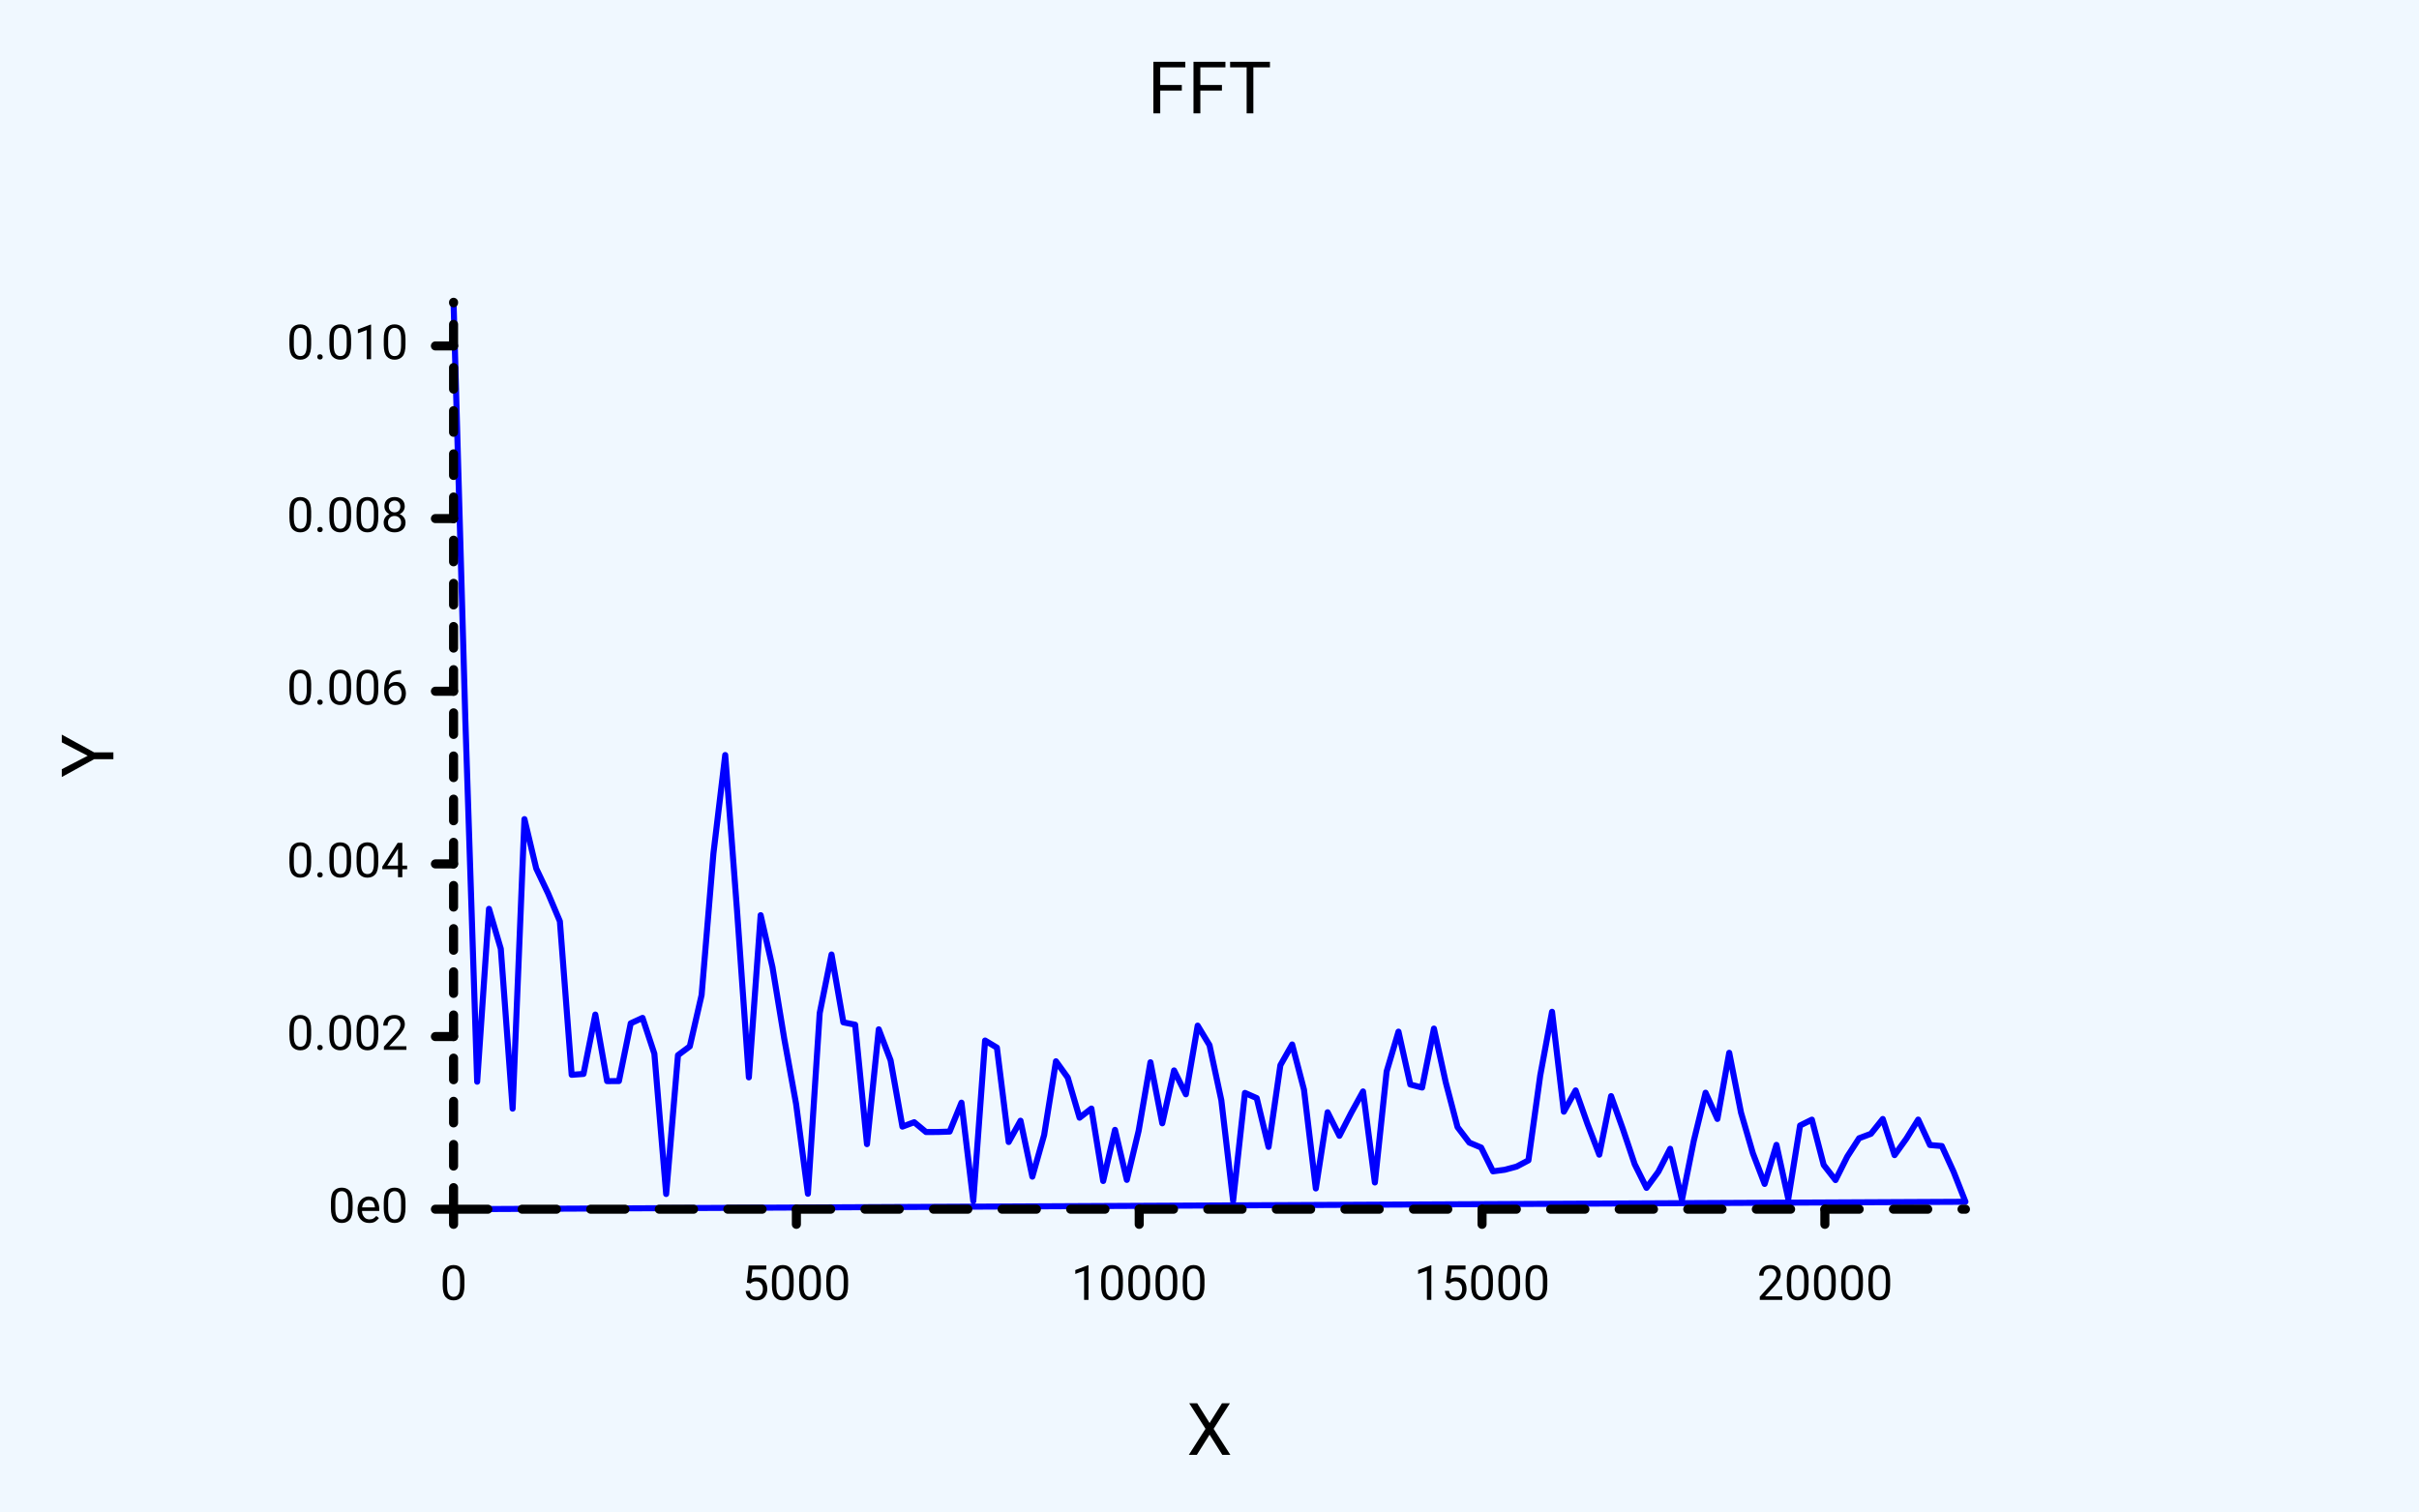
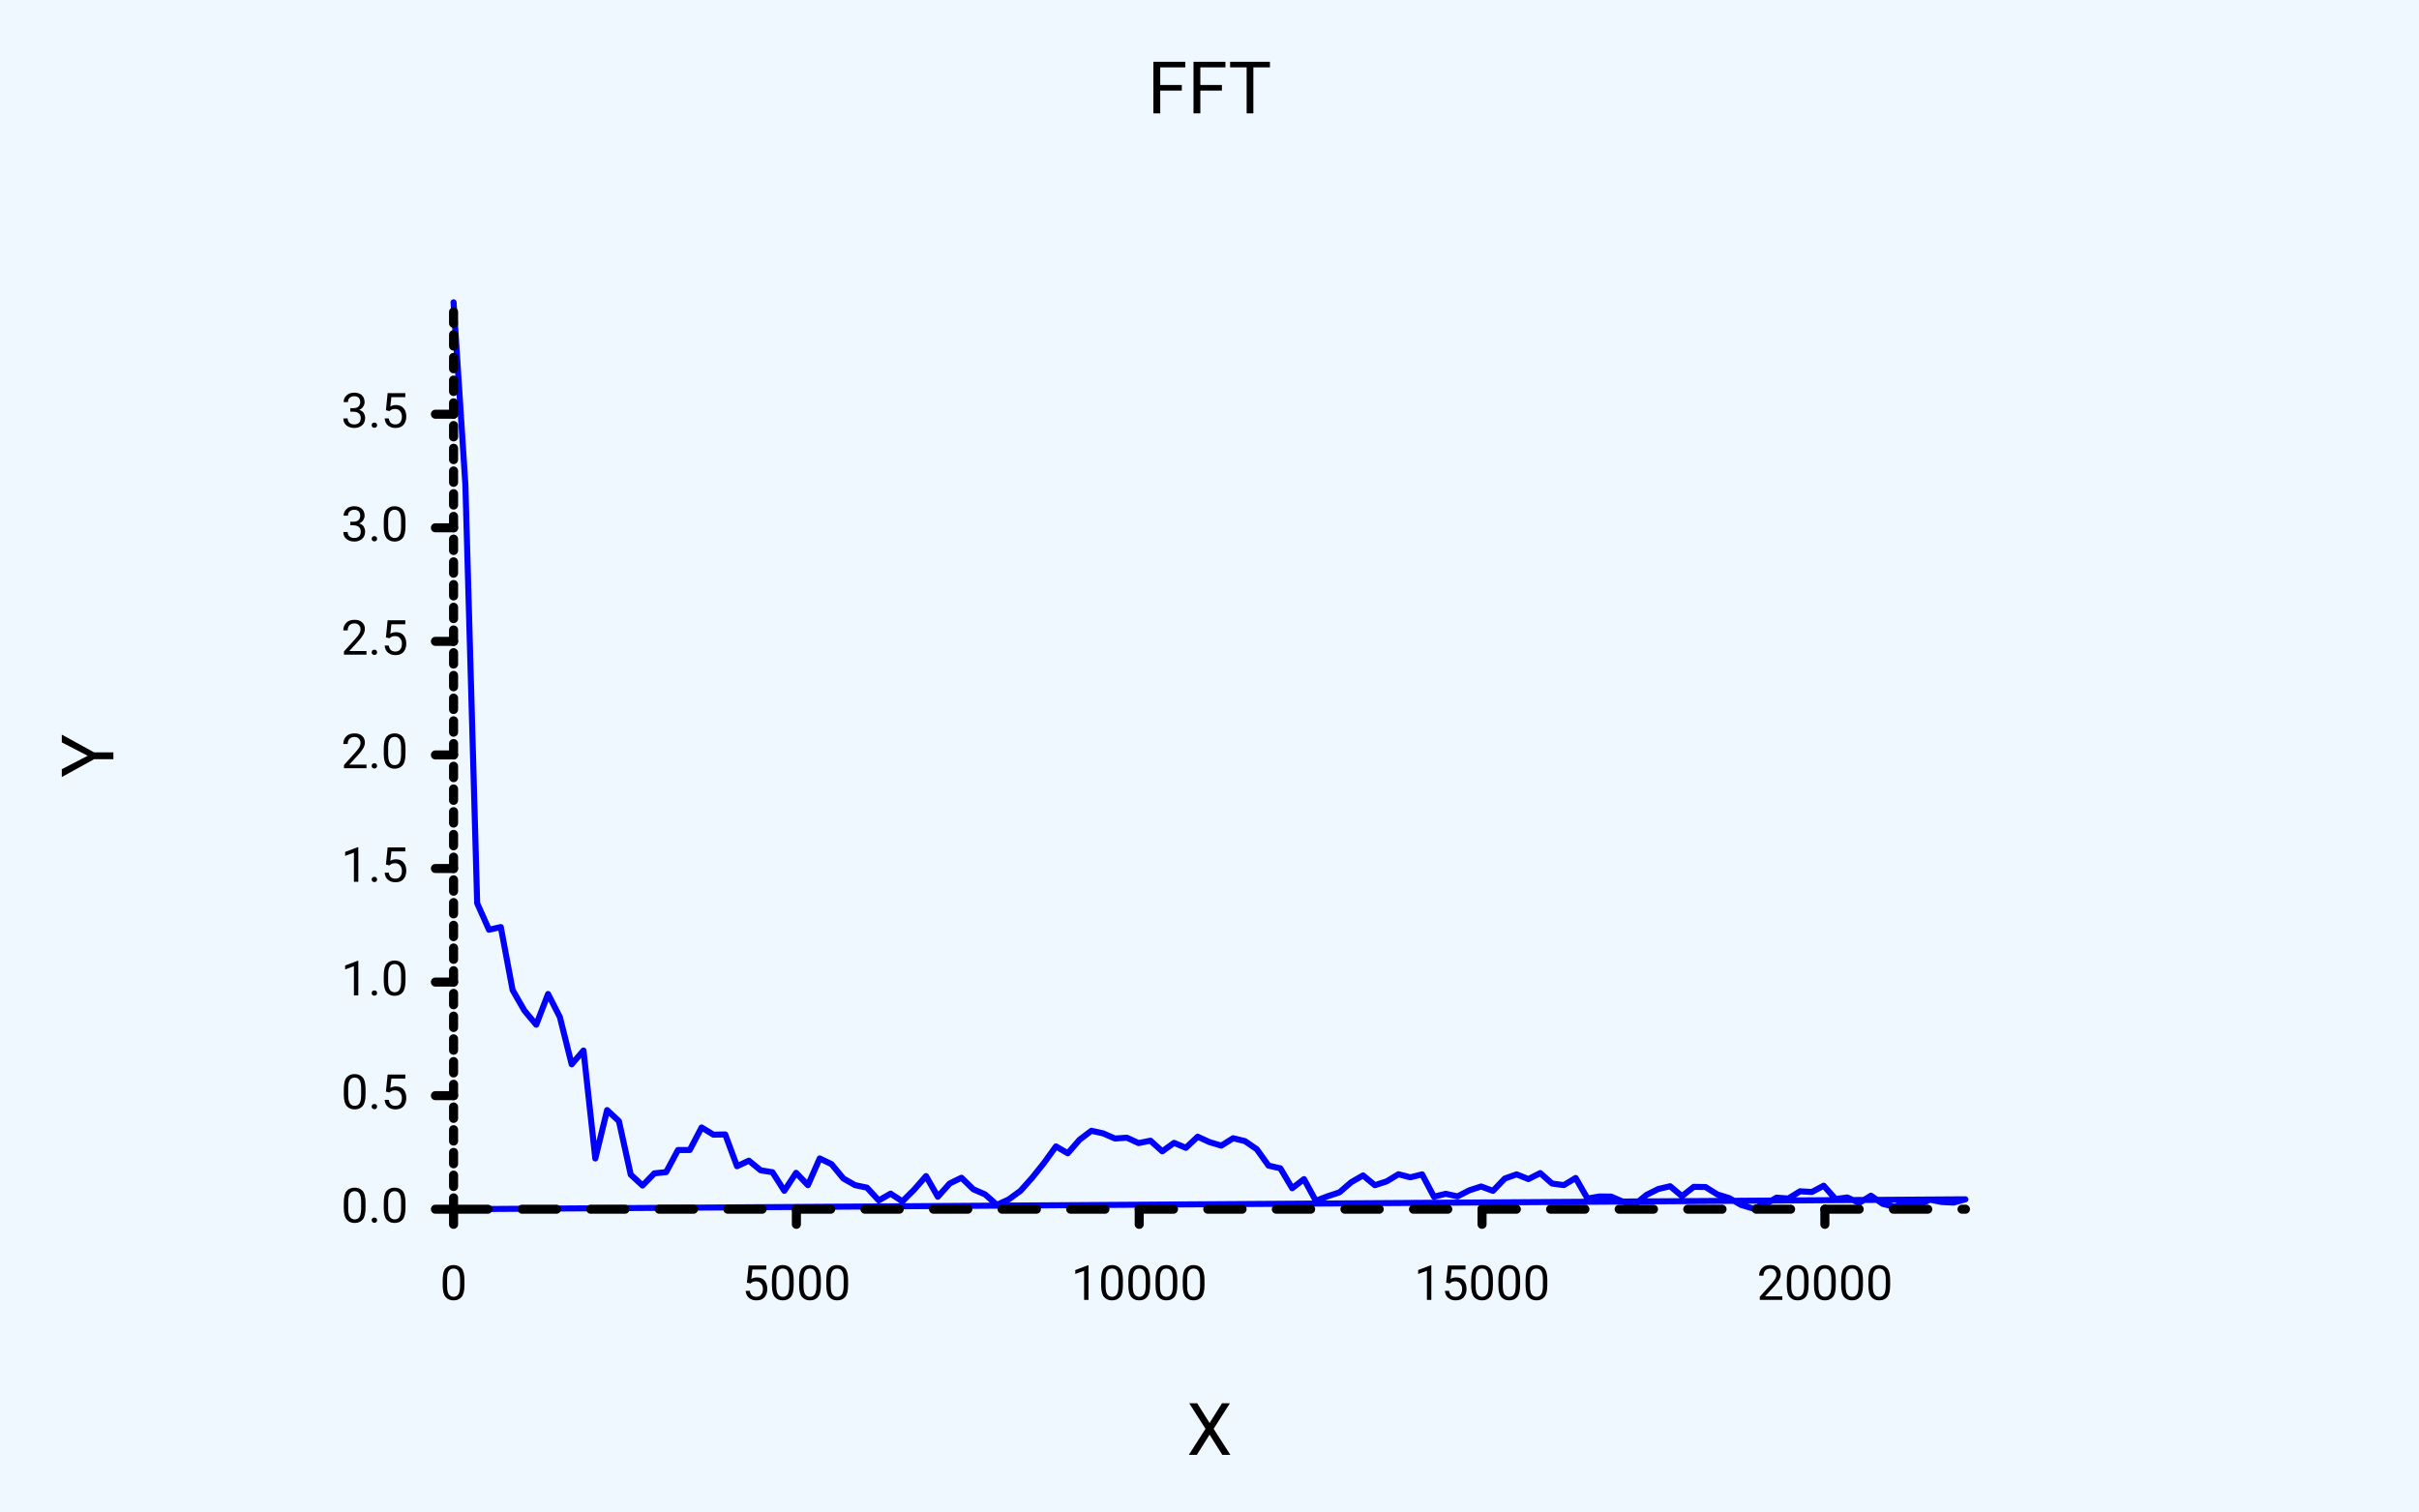
<svg xmlns="http://www.w3.org/2000/svg" class="poloto" width="800" height="500" viewBox="0 0 800 500">
  <style> .poloto{stroke-linecap:round;stroke-linejoin:round;font-family:Roboto,sans-serif;font-size:16px;}.poloto_background{fill:AliceBlue;}.poloto_scatter{stroke-width:7}.poloto_tick_line{stroke:gray;stroke-width:0.5}.poloto_line{stroke-width:2}.poloto_text{fill: black;}.poloto_axis_lines{stroke: black;stroke-width:3;fill:none;stroke-dasharray:none}.poloto_title{font-size:24px;dominant-baseline:start;text-anchor:middle;}.poloto_xname{font-size:24px;dominant-baseline:start;text-anchor:middle;}.poloto_yname{font-size:24px;dominant-baseline:start;text-anchor:middle;}.poloto_legend_text{font-size:20px;dominant-baseline:middle;text-anchor:start;}.poloto0stroke{stroke:blue;}.poloto1stroke{stroke:red;}.poloto2stroke{stroke:green;}.poloto3stroke{stroke:gold;}.poloto4stroke{stroke:aqua;}.poloto5stroke{stroke:lime;}.poloto6stroke{stroke:orange;}.poloto7stroke{stroke:chocolate;}.poloto0fill{fill:blue;}.poloto1fill{fill:red;}.poloto2fill{fill:green;}.poloto3fill{fill:gold;}.poloto4fill{fill:aqua;}.poloto5fill{fill:lime;}.poloto6fill{fill:orange;}.poloto7fill{fill:chocolate;}</style>
  <circle r="1e5" class="poloto_background" />
  <text class="poloto_text poloto_legend_text" x="675" y="100" />
-   <path class="poloto_line poloto0stroke" fill="none" stroke="black" d=" M 150.00 100.00 L 153.91 238.52 L 157.81 357.82 L 161.72 300.64 L 165.62 313.86 L 169.53 366.73 L 173.44 270.96 L 177.34 287.29 L 181.25 295.51 L 185.16 304.76 L 189.06 355.54 L 192.97 355.25 L 196.88 335.61 L 200.78 357.63 L 204.69 357.61 L 208.59 338.51 L 212.50 336.71 L 216.41 348.56 L 220.31 394.97 L 224.22 349.04 L 228.12 346.14 L 232.03 329.15 L 235.94 282.34 L 239.84 249.76 L 243.75 301.19 L 247.66 356.39 L 251.56 302.73 L 255.47 319.93 L 259.38 343.71 L 263.28 365.18 L 267.19 394.89 L 271.09 335.14 L 275.00 315.74 L 278.91 338.19 L 282.81 338.96 L 286.72 378.48 L 290.62 340.49 L 294.53 350.75 L 298.44 372.68 L 302.34 371.22 L 306.25 374.47 L 310.16 374.45 L 314.06 374.32 L 317.97 364.75 L 321.88 397.29 L 325.78 344.20 L 329.69 346.54 L 333.59 377.77 L 337.50 370.73 L 341.41 389.23 L 345.31 375.47 L 349.22 351.06 L 353.12 356.47 L 357.03 369.73 L 360.94 366.70 L 364.84 390.67 L 368.75 373.75 L 372.66 390.30 L 376.56 374.09 L 380.47 351.39 L 384.38 371.59 L 388.28 354.09 L 392.19 361.99 L 396.09 339.27 L 400.00 345.73 L 403.91 363.94 L 407.81 397.20 L 411.72 361.53 L 415.62 363.25 L 419.53 379.39 L 423.44 352.37 L 427.34 345.50 L 431.25 360.47 L 435.16 393.14 L 439.06 367.93 L 442.97 375.72 L 446.88 368.11 L 450.78 361.04 L 454.69 391.16 L 458.59 354.42 L 462.50 341.26 L 466.41 358.75 L 470.31 359.76 L 474.22 340.25 L 478.12 357.99 L 482.03 372.84 L 485.94 377.97 L 489.84 379.60 L 493.75 387.47 L 497.66 386.95 L 501.56 385.90 L 505.47 383.84 L 509.38 355.76 L 513.28 334.69 L 517.19 367.74 L 521.09 360.70 L 525.00 371.76 L 528.91 381.96 L 532.81 362.58 L 536.72 373.51 L 540.62 385.12 L 544.53 392.94 L 548.44 387.60 L 552.34 380.01 L 556.25 396.91 L 560.16 377.38 L 564.06 361.46 L 567.97 370.14 L 571.88 348.26 L 575.78 368.04 L 579.69 381.46 L 583.59 391.64 L 587.50 378.71 L 591.41 396.57 L 595.31 372.31 L 599.22 370.37 L 603.12 385.35 L 607.03 390.36 L 610.94 382.56 L 614.84 376.52 L 618.75 375.05 L 622.66 370.15 L 626.56 382.11 L 630.47 376.66 L 634.38 370.35 L 638.28 378.77 L 642.19 379.10 L 646.09 387.62 L 650.00 397.54 L 150.00 400.00 L 150.00 400.00 L 150.00 400.00 L 150.00 400.00 L 150.00 400.00 L 150.00 400.00 L 150.00 400.00 L 150.00 400.00 L 150.00 400.00 L 150.00 400.00 L 150.00 400.00 L 150.00 400.00 L 150.00 400.00 L 150.00 400.00 L 150.00 400.00 L 150.00 400.00 L 150.00 400.00 L 150.00 400.00 L 150.00 400.00 L 150.00 400.00 L 150.00 400.00 L 150.00 400.00 L 150.00 400.00 L 150.00 400.00 L 150.00 400.00 L 150.00 400.00 L 150.00 400.00 L 150.00 400.00 L 150.00 400.00 L 150.00 400.00 L 150.00 400.00 L 150.00 400.00 L 150.00 400.00 L 150.00 400.00 L 150.00 400.00 L 150.00 400.00 L 150.00 400.00 L 150.00 400.00 L 150.00 400.00 L 150.00 400.00 L 150.00 400.00 L 150.00 400.00 L 150.00 400.00 L 150.00 400.00 L 150.00 400.00 L 150.00 400.00 L 150.00 400.00 L 150.00 400.00 L 150.00 400.00 L 150.00 400.00 L 150.00 400.00 L 150.00 400.00 L 150.00 400.00 L 150.00 400.00 L 150.00 400.00 L 150.00 400.00 L 150.00 400.00 L 150.00 400.00 L 150.00 400.00 L 150.00 400.00 L 150.00 400.00 L 150.00 400.00 L 150.00 400.00 L 150.00 400.00 L 150.00 400.00 L 150.00 400.00 L 150.00 400.00 L 150.00 400.00 L 150.00 400.00 L 150.00 400.00 L 150.00 400.00 L 150.00 400.00 L 150.00 400.00 L 150.00 400.00 L 150.00 400.00 L 150.00 400.00 L 150.00 400.00 L 150.00 400.00 L 150.00 400.00 L 150.00 400.00 L 150.00 400.00 L 150.00 400.00 L 150.00 400.00 L 150.00 400.00 L 150.00 400.00 L 150.00 400.00 L 150.00 400.00 L 150.00 400.00 L 150.00 400.00 L 150.00 400.00 L 150.00 400.00 L 150.00 400.00 L 150.00 400.00 L 150.00 400.00 L 150.00 400.00 L 150.00 400.00 L 150.00 400.00 L 150.00 400.00 L 150.00 400.00 L 150.00 400.00 L 150.00 400.00 L 150.00 400.00 L 150.00 400.00 L 150.00 400.00 L 150.00 400.00 L 150.00 400.00 L 150.00 400.00 L 150.00 400.00 L 150.00 400.00 L 150.00 400.00 L 150.00 400.00 L 150.00 400.00 L 150.00 400.00 L 150.00 400.00 L 150.00 400.00 L 150.00 400.00 L 150.00 400.00 L 150.00 400.00 L 150.00 400.00 L 150.00 400.00 L 150.00 400.00 L 150.00 400.00 L 150.00 400.00 L 150.00 400.00 L 150.00 400.00 L 150.00 400.00 L 150.00 400.00" />
+   <path class="poloto_line poloto0stroke" fill="none" stroke="black" d=" M 150.00 100.00 L 153.91 160.36 L 157.81 298.78 L 161.72 307.56 L 165.62 306.66 L 169.53 327.51 L 173.44 334.31 L 177.34 338.98 L 181.25 328.81 L 185.16 336.44 L 189.06 352.07 L 192.97 347.50 L 196.88 383.22 L 200.78 367.21 L 204.69 370.87 L 208.59 388.55 L 212.50 392.17 L 216.41 388.13 L 220.31 387.73 L 224.22 380.42 L 228.12 380.41 L 232.03 372.96 L 235.94 375.34 L 239.84 375.26 L 243.75 385.79 L 247.66 383.94 L 251.56 387.13 L 255.47 387.76 L 259.38 393.92 L 263.28 387.96 L 267.19 392.05 L 271.09 383.21 L 275.00 385.09 L 278.91 389.83 L 282.81 392.05 L 286.72 392.86 L 290.62 397.09 L 294.53 394.85 L 298.44 397.40 L 302.34 393.51 L 306.25 389.04 L 310.16 395.88 L 314.06 391.50 L 317.97 389.59 L 321.88 393.40 L 325.78 395.10 L 329.69 398.55 L 333.59 396.77 L 337.50 393.91 L 341.41 389.52 L 345.31 384.64 L 349.22 379.22 L 353.12 381.50 L 357.03 377.01 L 360.94 374.05 L 364.84 374.92 L 368.75 376.62 L 372.66 376.34 L 376.56 378.13 L 380.47 377.33 L 384.38 380.85 L 388.28 378.05 L 392.19 379.70 L 396.09 376.01 L 400.00 377.80 L 403.91 378.97 L 407.81 376.52 L 411.72 377.47 L 415.62 380.14 L 419.53 385.58 L 423.44 386.48 L 427.34 393.06 L 431.25 390.04 L 435.16 397.22 L 439.06 395.72 L 442.97 394.43 L 446.88 391.06 L 450.78 388.82 L 454.69 392.06 L 458.59 390.79 L 462.50 388.43 L 466.41 389.46 L 470.31 388.47 L 474.22 395.86 L 478.12 394.90 L 482.03 395.75 L 485.94 393.75 L 489.84 392.48 L 493.75 393.93 L 497.66 389.85 L 501.56 388.47 L 505.47 390.03 L 509.38 388.05 L 513.28 391.50 L 517.19 392.03 L 521.09 389.67 L 525.00 396.47 L 528.91 395.79 L 532.81 395.82 L 536.72 397.50 L 540.62 398.45 L 544.53 395.26 L 548.44 393.31 L 552.34 392.40 L 556.25 395.67 L 560.16 392.60 L 564.06 392.67 L 567.97 395.12 L 571.88 396.32 L 575.78 398.58 L 579.69 399.75 L 583.59 398.55 L 587.50 396.17 L 591.41 396.46 L 595.31 394.07 L 599.22 394.30 L 603.12 392.22 L 607.03 396.63 L 610.94 396.11 L 614.84 397.93 L 618.75 395.52 L 622.66 398.24 L 626.56 399.21 L 630.47 397.88 L 634.38 398.59 L 638.28 396.85 L 642.19 397.62 L 646.09 397.81 L 650.00 396.72 L 150.00 400.00 L 150.00 400.00 L 150.00 400.00 L 150.00 400.00 L 150.00 400.00 L 150.00 400.00 L 150.00 400.00 L 150.00 400.00 L 150.00 400.00 L 150.00 400.00 L 150.00 400.00 L 150.00 400.00 L 150.00 400.00 L 150.00 400.00 L 150.00 400.00 L 150.00 400.00 L 150.00 400.00 L 150.00 400.00 L 150.00 400.00 L 150.00 400.00 L 150.00 400.00 L 150.00 400.00 L 150.00 400.00 L 150.00 400.00 L 150.00 400.00 L 150.00 400.00 L 150.00 400.00 L 150.00 400.00 L 150.00 400.00 L 150.00 400.00 L 150.00 400.00 L 150.00 400.00 L 150.00 400.00 L 150.00 400.00 L 150.00 400.00 L 150.00 400.00 L 150.00 400.00 L 150.00 400.00 L 150.00 400.00 L 150.00 400.00 L 150.00 400.00 L 150.00 400.00 L 150.00 400.00 L 150.00 400.00 L 150.00 400.00 L 150.00 400.00 L 150.00 400.00 L 150.00 400.00 L 150.00 400.00 L 150.00 400.00 L 150.00 400.00 L 150.00 400.00 L 150.00 400.00 L 150.00 400.00 L 150.00 400.00 L 150.00 400.00 L 150.00 400.00 L 150.00 400.00 L 150.00 400.00 L 150.00 400.00 L 150.00 400.00 L 150.00 400.00 L 150.00 400.00 L 150.00 400.00 L 150.00 400.00 L 150.00 400.00 L 150.00 400.00 L 150.00 400.00 L 150.00 400.00 L 150.00 400.00 L 150.00 400.00 L 150.00 400.00 L 150.00 400.00 L 150.00 400.00 L 150.00 400.00 L 150.00 400.00 L 150.00 400.00 L 150.00 400.00 L 150.00 400.00 L 150.00 400.00 L 150.00 400.00 L 150.00 400.00 L 150.00 400.00 L 150.00 400.00 L 150.00 400.00 L 150.00 400.00 L 150.00 400.00 L 150.00 400.00 L 150.00 400.00 L 150.00 400.00 L 150.00 400.00 L 150.00 400.00 L 150.00 400.00 L 150.00 400.00 L 150.00 400.00 L 150.00 400.00 L 150.00 400.00 L 150.00 400.00 L 150.00 400.00 L 150.00 400.00 L 150.00 400.00 L 150.00 400.00 L 150.00 400.00 L 150.00 400.00 L 150.00 400.00 L 150.00 400.00 L 150.00 400.00 L 150.00 400.00 L 150.00 400.00 L 150.00 400.00 L 150.00 400.00 L 150.00 400.00 L 150.00 400.00 L 150.00 400.00 L 150.00 400.00 L 150.00 400.00 L 150.00 400.00 L 150.00 400.00 L 150.00 400.00 L 150.00 400.00 L 150.00 400.00 L 150.00 400.00 L 150.00 400.00 L 150.00 400.00 L 150.00 400.00 L 150.00 400.00 L 150.00 400.00" />
  <text class="poloto_labels poloto_text poloto_title" x="400" y="37.5">FFT</text>
  <text class="poloto_labels poloto_text poloto_xname" x="400" y="481.25">X</text>
  <text class="poloto_labels poloto_text poloto_yname" transform="rotate(-90,37.5,250)" x="37.5" y="250">Y</text>
  <text class="poloto_tick_labels poloto_text" dominant-baseline="middle" text-anchor="start" x="150" y="70" />
  <line class="poloto_axis_lines" stroke="black" x1="150" x2="144" y1="400" y2="400" />
-   <text class="poloto_tick_labels poloto_text" dominant-baseline="middle" text-anchor="end" x="135" y="400">0e0</text>
-   <line class="poloto_axis_lines" stroke="black" x1="150" x2="144" y1="342.886" y2="342.886" />
-   <text class="poloto_tick_labels poloto_text" dominant-baseline="middle" text-anchor="end" x="135" y="342.886">0.002</text>
-   <line class="poloto_axis_lines" stroke="black" x1="150" x2="144" y1="285.772" y2="285.772" />
-   <text class="poloto_tick_labels poloto_text" dominant-baseline="middle" text-anchor="end" x="135" y="285.772">0.004</text>
-   <line class="poloto_axis_lines" stroke="black" x1="150" x2="144" y1="228.657" y2="228.657" />
-   <text class="poloto_tick_labels poloto_text" dominant-baseline="middle" text-anchor="end" x="135" y="228.657">0.006</text>
-   <line class="poloto_axis_lines" stroke="black" x1="150" x2="144" y1="171.543" y2="171.543" />
-   <text class="poloto_tick_labels poloto_text" dominant-baseline="middle" text-anchor="end" x="135" y="171.543">0.008</text>
-   <line class="poloto_axis_lines" stroke="black" x1="150" x2="144" y1="114.429" y2="114.429" />
-   <text class="poloto_tick_labels poloto_text" dominant-baseline="middle" text-anchor="end" x="135" y="114.429">0.010</text>
+   <text class="poloto_tick_labels poloto_text" dominant-baseline="middle" text-anchor="end" x="135" y="400">0.0</text>
+   <line class="poloto_axis_lines" stroke="black" x1="150" x2="144" y1="362.431" y2="362.431" />
+   <text class="poloto_tick_labels poloto_text" dominant-baseline="middle" text-anchor="end" x="135" y="362.431">0.5</text>
+   <line class="poloto_axis_lines" stroke="black" x1="150" x2="144" y1="324.863" y2="324.863" />
+   <text class="poloto_tick_labels poloto_text" dominant-baseline="middle" text-anchor="end" x="135" y="324.863">1.0</text>
+   <line class="poloto_axis_lines" stroke="black" x1="150" x2="144" y1="287.294" y2="287.294" />
+   <text class="poloto_tick_labels poloto_text" dominant-baseline="middle" text-anchor="end" x="135" y="287.294">1.5</text>
+   <line class="poloto_axis_lines" stroke="black" x1="150" x2="144" y1="249.726" y2="249.726" />
+   <text class="poloto_tick_labels poloto_text" dominant-baseline="middle" text-anchor="end" x="135" y="249.726">2.0</text>
+   <line class="poloto_axis_lines" stroke="black" x1="150" x2="144" y1="212.157" y2="212.157" />
+   <text class="poloto_tick_labels poloto_text" dominant-baseline="middle" text-anchor="end" x="135" y="212.157">2.5</text>
+   <line class="poloto_axis_lines" stroke="black" x1="150" x2="144" y1="174.589" y2="174.589" />
+   <text class="poloto_tick_labels poloto_text" dominant-baseline="middle" text-anchor="end" x="135" y="174.589">3.0</text>
+   <line class="poloto_axis_lines" stroke="black" x1="150" x2="144" y1="137.02" y2="137.02" />
+   <text class="poloto_tick_labels poloto_text" dominant-baseline="middle" text-anchor="end" x="135" y="137.02">3.5</text>
  <text class="poloto_tick_labels poloto_text" dominant-baseline="middle" text-anchor="start" x="440" y="70" />
  <line class="poloto_axis_lines" stroke="black" x1="150" x2="150" y1="400" y2="405" />
  <text class="poloto_tick_labels poloto_text" dominant-baseline="start" text-anchor="middle" x="150" y="430">0</text>
  <line class="poloto_axis_lines" stroke="black" x1="263.379" x2="263.379" y1="400" y2="405" />
  <text class="poloto_tick_labels poloto_text" dominant-baseline="start" text-anchor="middle" x="263.379" y="430">5000</text>
  <line class="poloto_axis_lines" stroke="black" x1="376.757" x2="376.757" y1="400" y2="405" />
  <text class="poloto_tick_labels poloto_text" dominant-baseline="start" text-anchor="middle" x="376.757" y="430">10000</text>
  <line class="poloto_axis_lines" stroke="black" x1="490.136" x2="490.136" y1="400" y2="405" />
  <text class="poloto_tick_labels poloto_text" dominant-baseline="start" text-anchor="middle" x="490.136" y="430">15000</text>
  <line class="poloto_axis_lines" stroke="black" x1="603.515" x2="603.515" y1="400" y2="405" />
  <text class="poloto_tick_labels poloto_text" dominant-baseline="start" text-anchor="middle" x="603.515" y="430">20000</text>
  <path stroke="black" fill="none" class="poloto_axis_lines" style="stroke-dasharray:11.338;stroke-dashoffset:-0;" d=" M 150 400 L 650 400" />
-   <path stroke="black" fill="none" class="poloto_axis_lines" style="stroke-dasharray:7.139;stroke-dashoffset:-0;" d=" M 150 400 L 150 100" />
+   <path stroke="black" fill="none" class="poloto_axis_lines" style="stroke-dasharray:3.757;stroke-dashoffset:-0;" d=" M 150 400 L 150 100" />
</svg>
